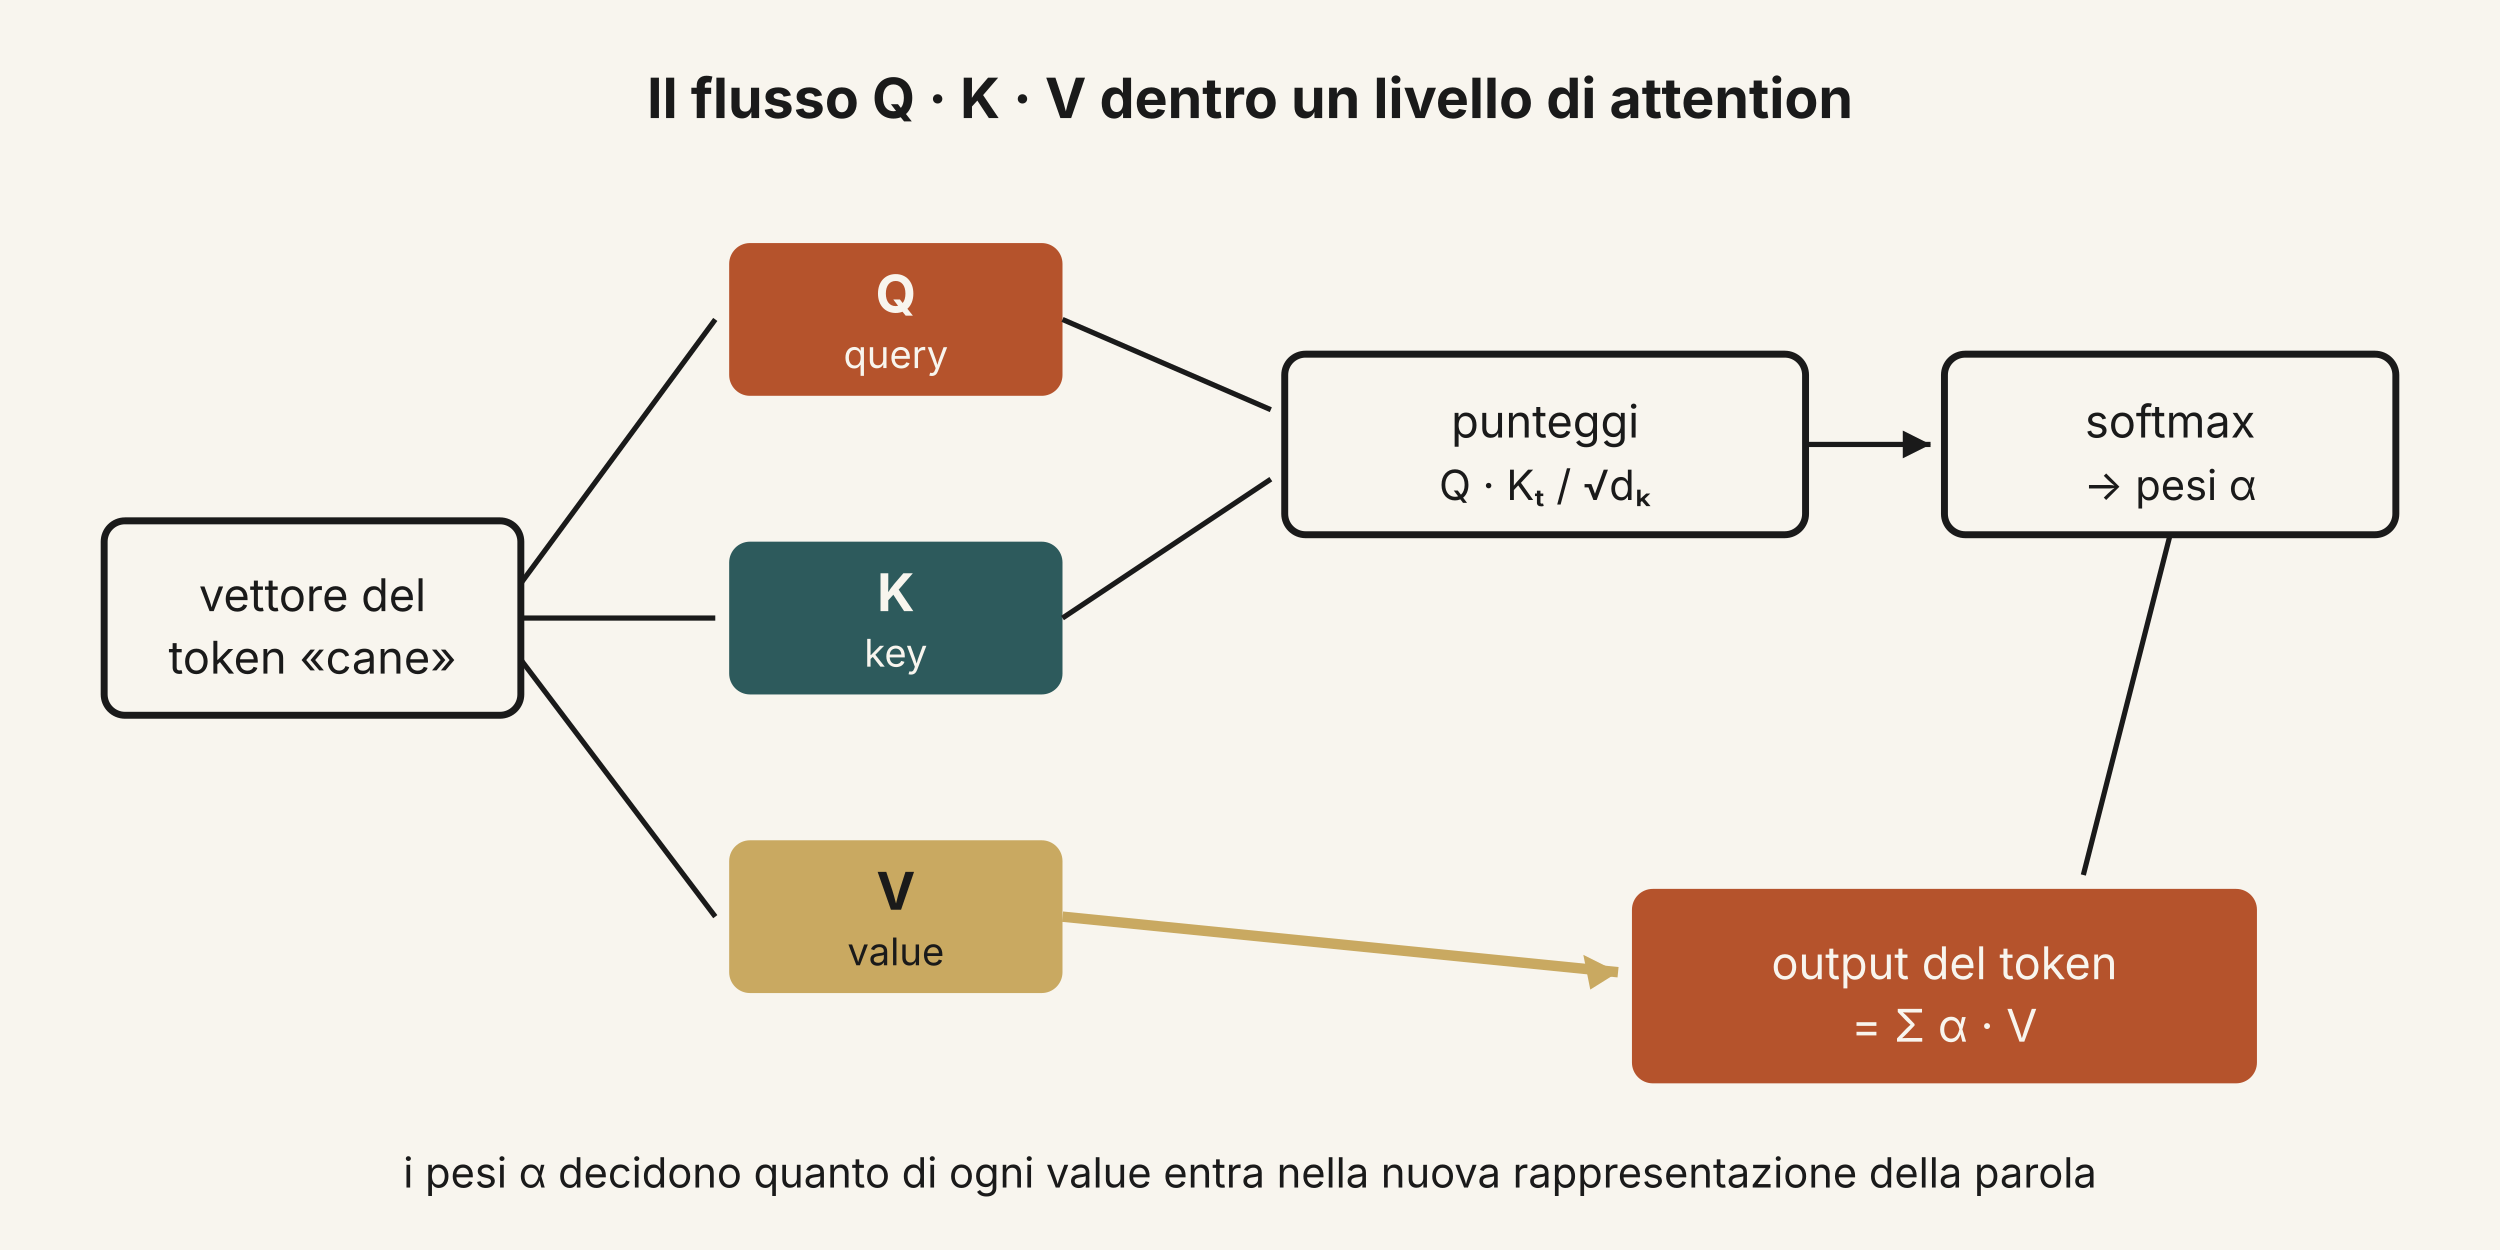
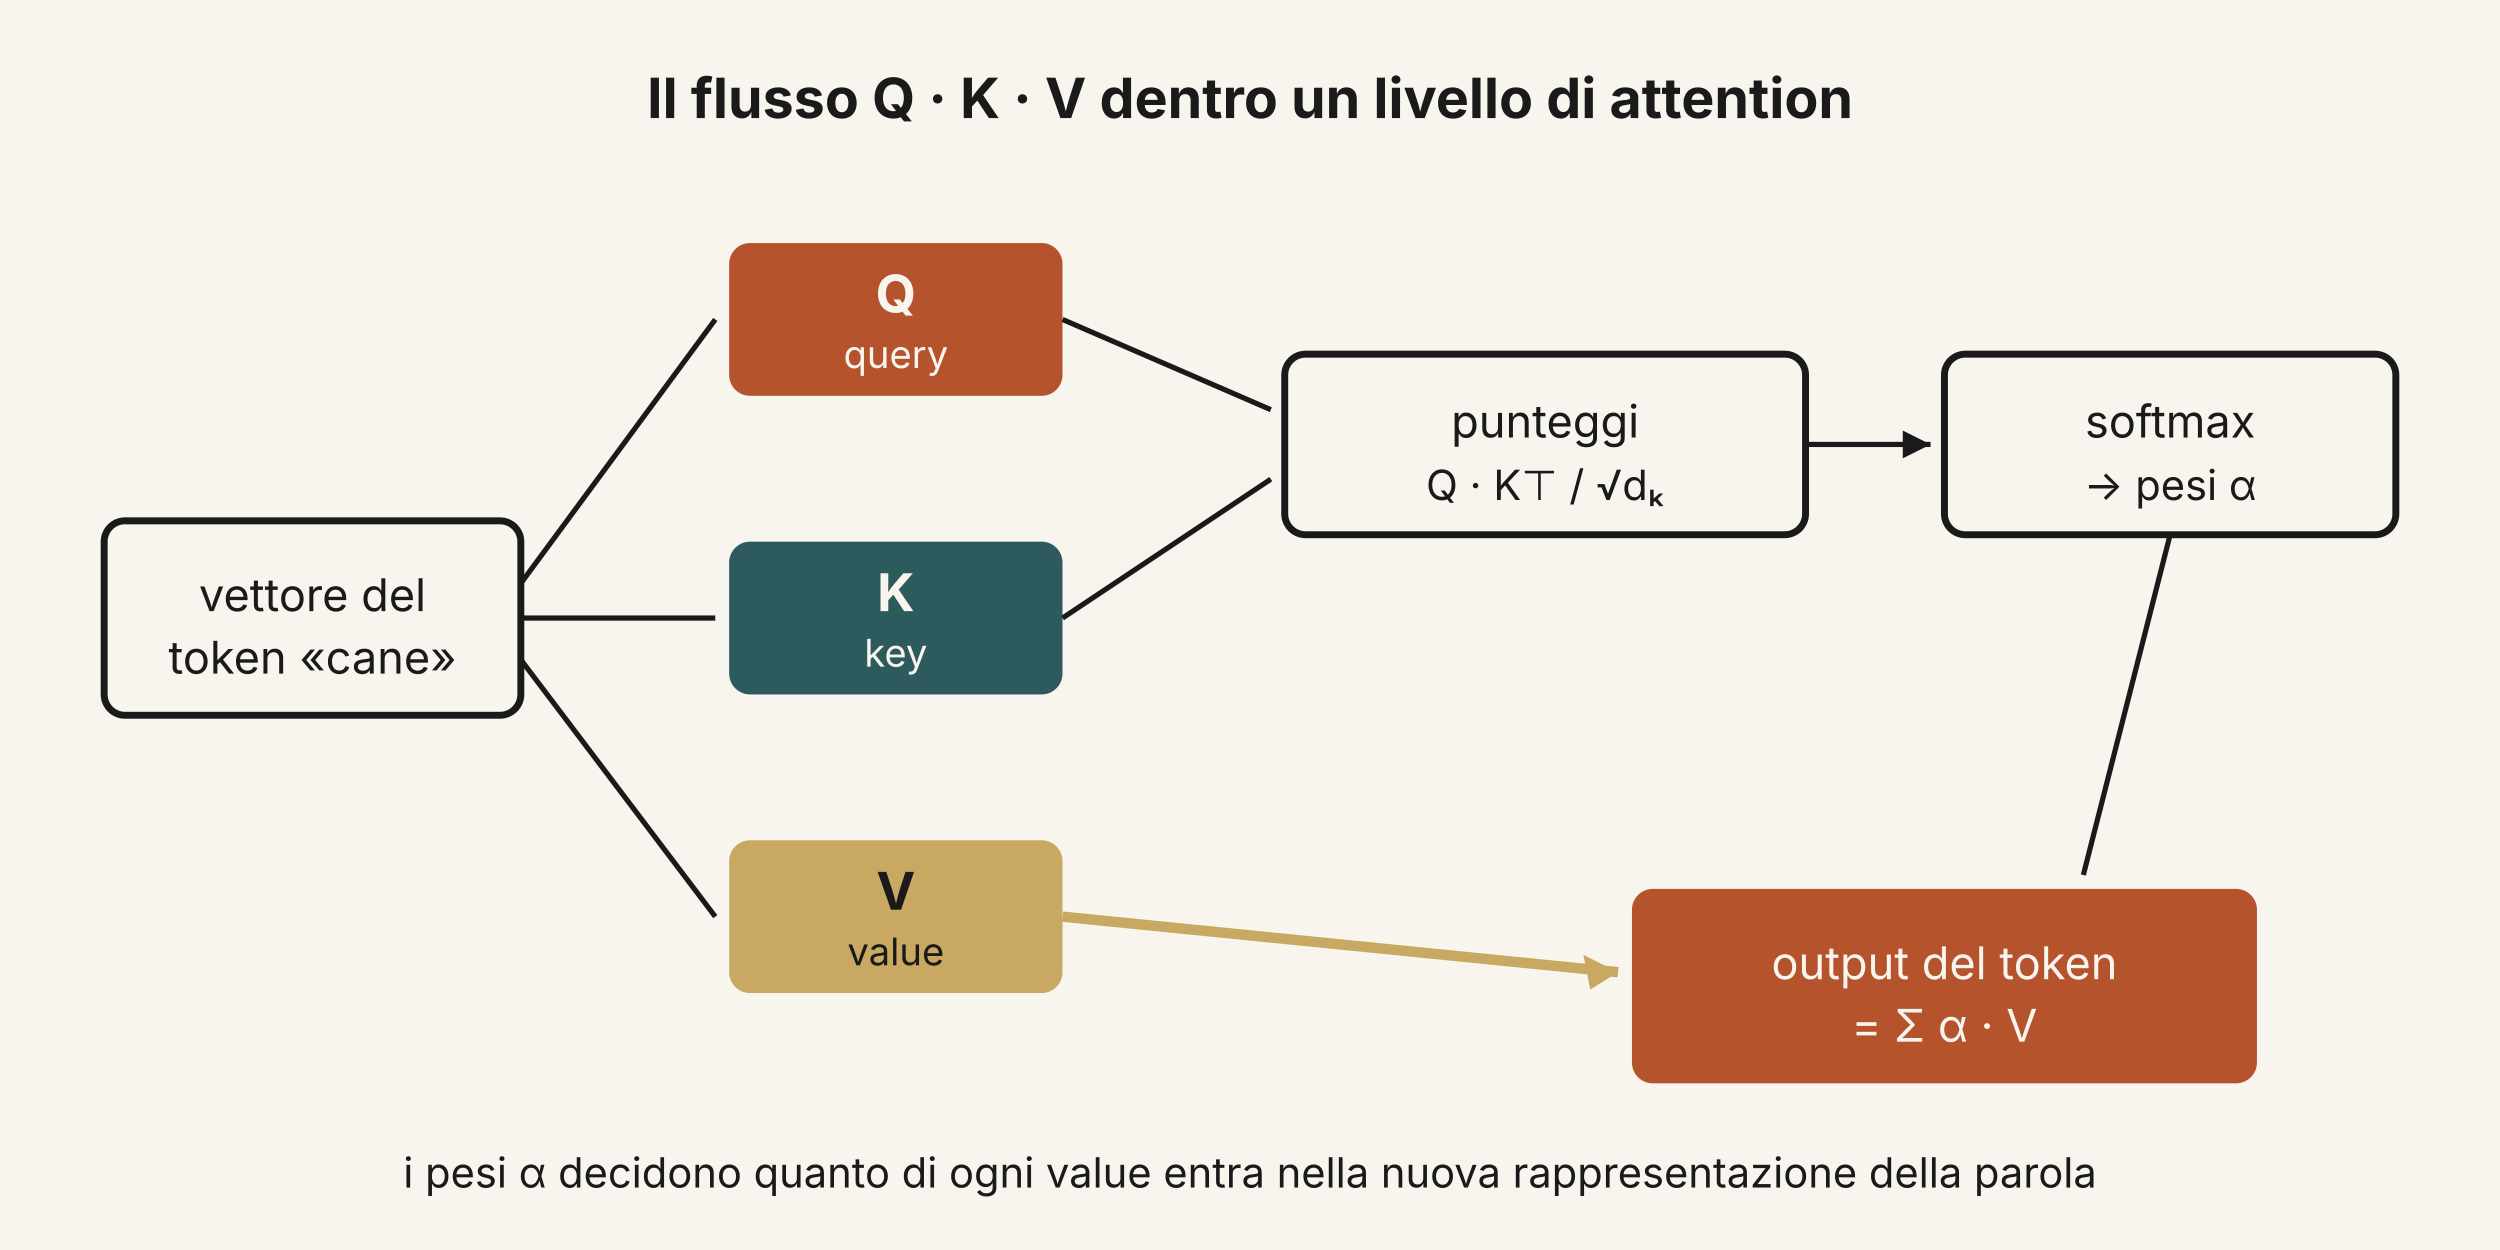
<svg xmlns="http://www.w3.org/2000/svg" viewBox="0 0 720 360" width="100%" role="img" aria-label="Flusso della self-attention: un token in ingresso genera tre vettori Query, Key e Value; Query e Key producono i punteggi, la softmax li trasforma in pesi che ricombinano i Value nell'output">
  <rect x="0" y="0" width="720" height="360" fill="#F8F5EE" />
  <text x="360" y="34" text-anchor="middle" font-family="Inter, system-ui, sans-serif" font-size="16" font-weight="bold" fill="#1A1A1A">Il flusso Q · K · V dentro un livello di attention</text>
  <rect x="30" y="150" width="120" height="56" rx="6" fill="#F8F5EE" stroke="#1A1A1A" stroke-width="2" />
  <text x="90" y="176" text-anchor="middle" font-family="Inter, system-ui, sans-serif" font-size="13" fill="#1A1A1A">vettore del</text>
  <text x="90" y="194" text-anchor="middle" font-family="Inter, system-ui, sans-serif" font-size="13" fill="#1A1A1A">token «cane»</text>
  <rect x="210" y="70" width="96" height="44" rx="6" fill="#B5532C" />
  <text x="258" y="90" text-anchor="middle" font-family="Inter, system-ui, sans-serif" font-size="15" font-weight="bold" fill="#F8F5EE">Q</text>
  <text x="258" y="106" text-anchor="middle" font-family="Inter, system-ui, sans-serif" font-size="11" fill="#F8F5EE">query</text>
  <rect x="210" y="156" width="96" height="44" rx="6" fill="#2D5A5C" />
  <text x="258" y="176" text-anchor="middle" font-family="Inter, system-ui, sans-serif" font-size="15" font-weight="bold" fill="#F8F5EE">K</text>
  <text x="258" y="192" text-anchor="middle" font-family="Inter, system-ui, sans-serif" font-size="11" fill="#F8F5EE">key</text>
  <rect x="210" y="242" width="96" height="44" rx="6" fill="#C9A961" />
  <text x="258" y="262" text-anchor="middle" font-family="Inter, system-ui, sans-serif" font-size="15" font-weight="bold" fill="#1A1A1A">V</text>
  <text x="258" y="278" text-anchor="middle" font-family="Inter, system-ui, sans-serif" font-size="11" fill="#1A1A1A">value</text>
  <g stroke="#1A1A1A" stroke-width="1.5" fill="none">
    <path d="M150 168 L 206 92" />
    <path d="M150 178 L 206 178" />
    <path d="M150 190 L 206 264" />
  </g>
  <rect x="370" y="102" width="150" height="52" rx="6" fill="#F8F5EE" stroke="#1A1A1A" stroke-width="2" />
  <text x="445" y="126" text-anchor="middle" font-family="Inter, system-ui, sans-serif" font-size="13" fill="#1A1A1A">punteggi</text>
-   <text x="445" y="144" text-anchor="middle" font-family="Inter, system-ui, sans-serif" font-size="12" fill="#1A1A1A">Q · Kₜ / √dₖ</text>
+   <text x="445" y="144" text-anchor="middle" font-family="Inter, system-ui, sans-serif" font-size="12" fill="#1A1A1A">Q · K⊤ / √dₖ</text>
  <g stroke="#1A1A1A" stroke-width="1.5" fill="none">
    <path d="M306 92 L 366 118" />
    <path d="M306 178 L 366 138" />
  </g>
  <rect x="560" y="102" width="130" height="52" rx="6" fill="#F8F5EE" stroke="#1A1A1A" stroke-width="2" />
  <text x="625" y="126" text-anchor="middle" font-family="Inter, system-ui, sans-serif" font-size="13" fill="#1A1A1A">softmax</text>
  <text x="625" y="144" text-anchor="middle" font-family="Inter, system-ui, sans-serif" font-size="12" fill="#1A1A1A">→ pesi α</text>
  <line x1="520" y1="128" x2="556" y2="128" stroke="#1A1A1A" stroke-width="1.5" />
  <path d="M556 128 L 548 124 L 548 132 Z" fill="#1A1A1A" />
  <rect x="470" y="256" width="180" height="56" rx="6" fill="#B5532C" />
  <text x="560" y="282" text-anchor="middle" font-family="Inter, system-ui, sans-serif" font-size="13" fill="#F8F5EE">output del token</text>
  <text x="560" y="300" text-anchor="middle" font-family="Inter, system-ui, sans-serif" font-size="13" fill="#F8F5EE">= Σ α · V</text>
  <g fill="none">
    <path d="M625 154 L 600 252" stroke="#1A1A1A" stroke-width="1.5" />
    <path d="M306 264 L 466 280" stroke="#C9A961" stroke-width="3" />
  </g>
  <path d="M466 280 L 456 275 L 458 285 Z" fill="#C9A961" />
  <text x="360" y="342" text-anchor="middle" font-family="Inter, system-ui, sans-serif" font-size="12" fill="#1A1A1A">i pesi α decidono quanto di ogni value entra nella nuova rappresentazione della parola</text>
</svg>
